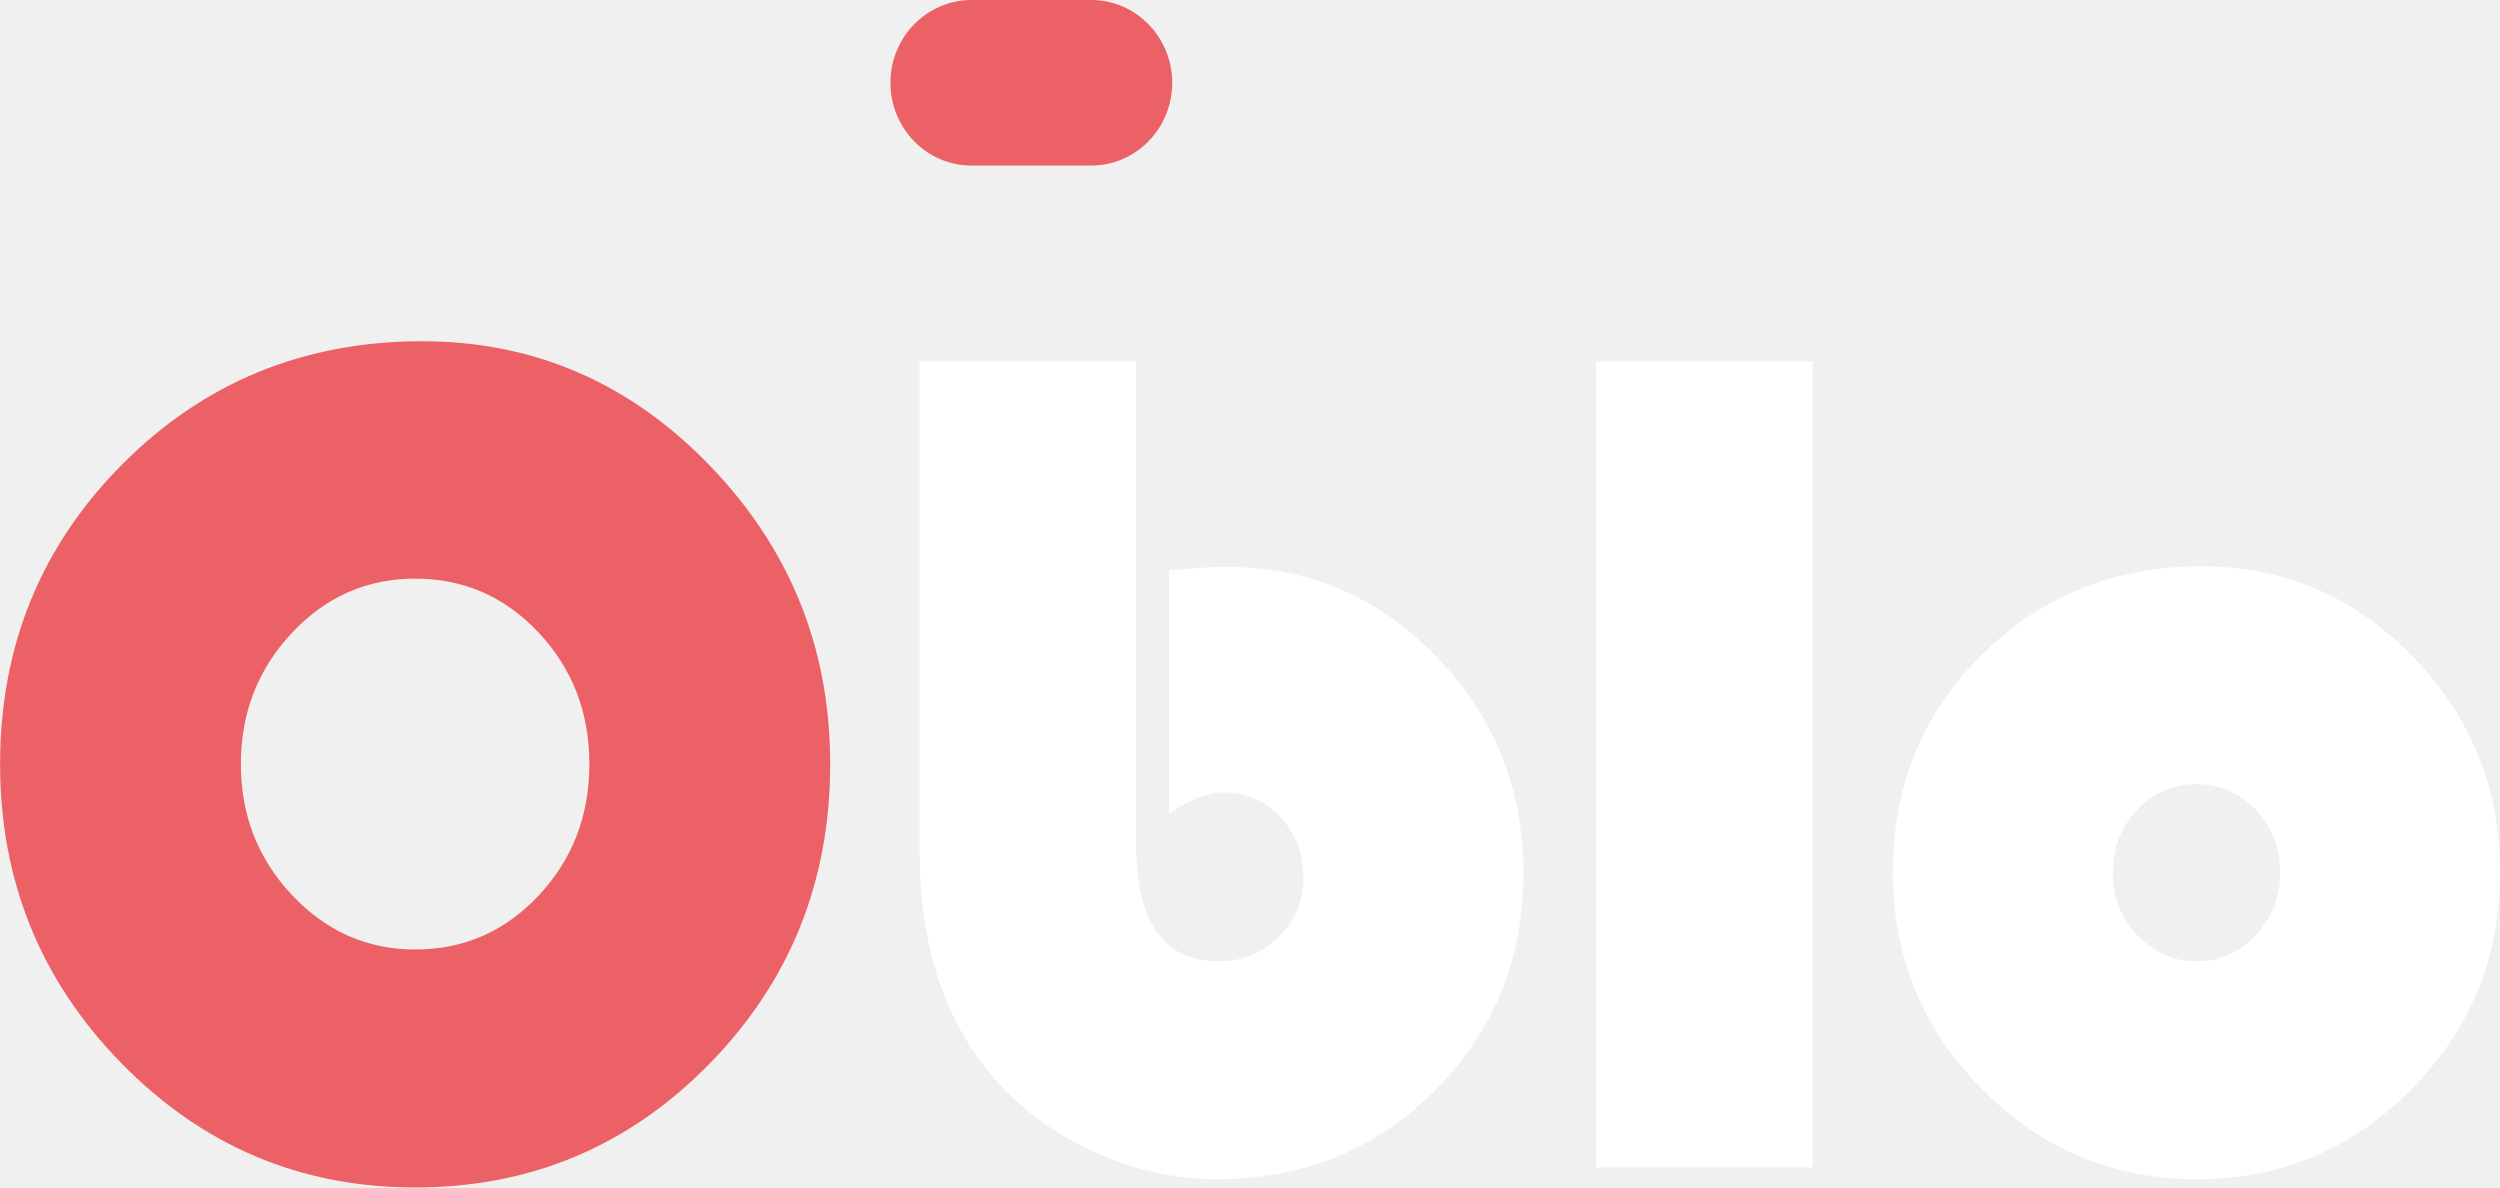
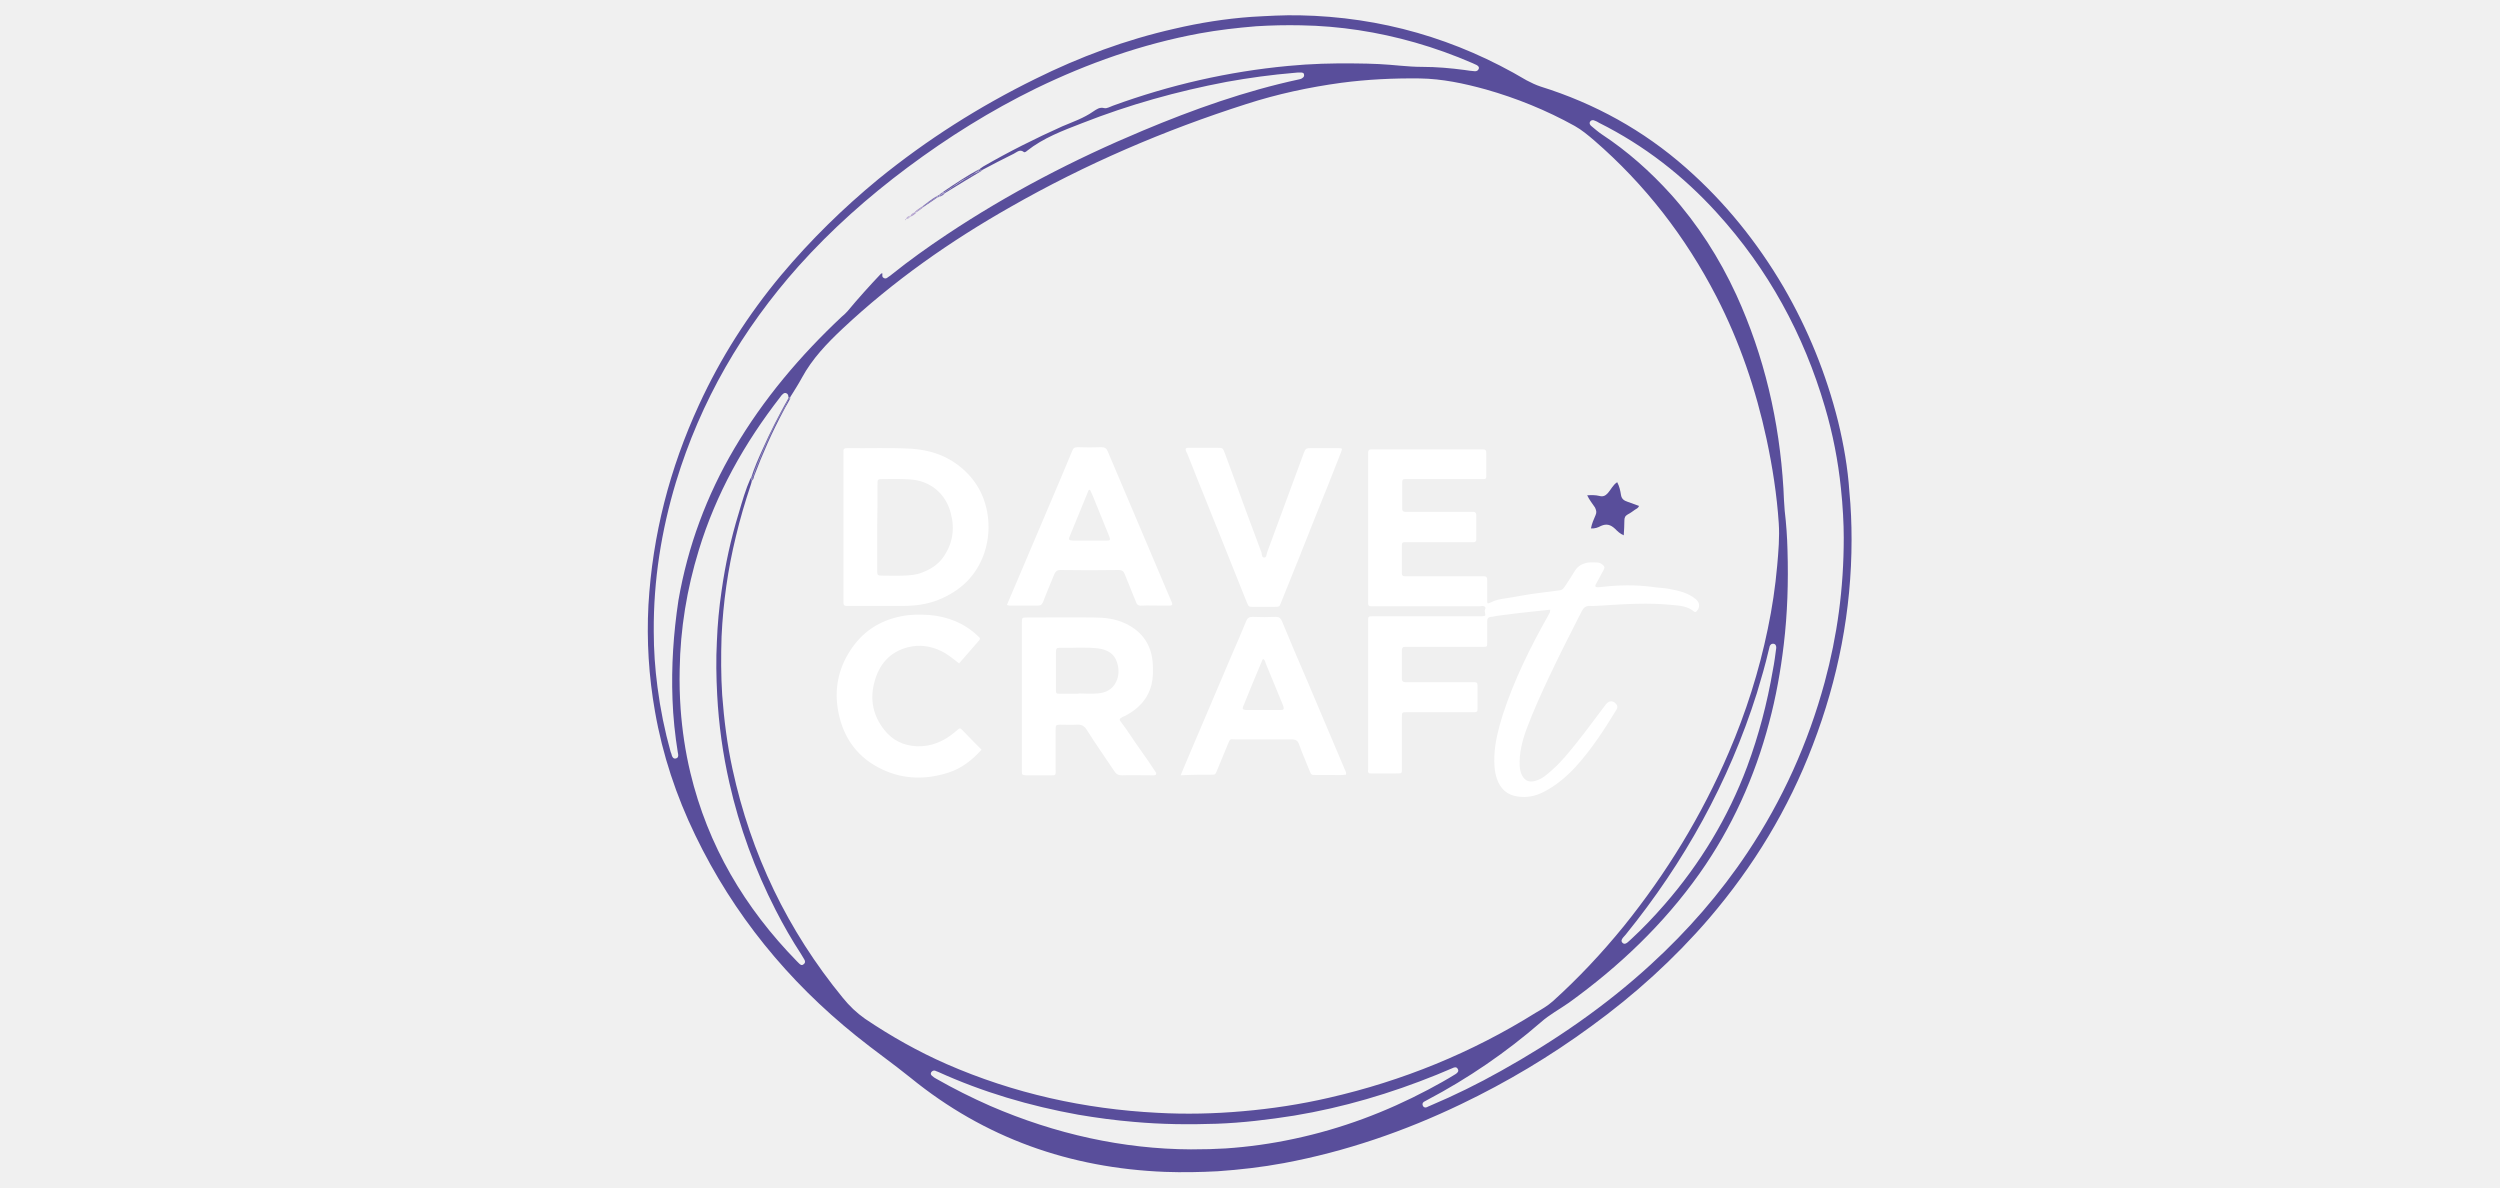
- <svg xmlns="http://www.w3.org/2000/svg" width="80px" height="38px">
-   <path fill-rule="evenodd" fill="rgb(255, 255, 255)" d="M77.160,34.862 C75.264,36.777 72.976,37.735 70.297,37.735 C67.617,37.735 65.326,36.774 63.424,34.853 C61.522,32.932 60.572,30.617 60.572,27.908 C60.572,25.149 61.522,22.828 63.424,20.945 C65.326,19.062 67.672,18.120 70.463,18.120 C73.081,18.120 75.326,19.080 77.197,21.001 C79.068,22.923 80.003,25.225 80.003,27.908 C80.003,30.629 79.055,32.947 77.160,34.862 ZM72.186,25.915 C71.667,25.367 71.031,25.093 70.278,25.093 C69.537,25.093 68.907,25.367 68.389,25.915 C67.870,26.463 67.611,27.133 67.611,27.927 C67.611,28.708 67.873,29.376 68.398,29.930 C68.923,30.485 69.549,30.762 70.278,30.762 C71.019,30.762 71.652,30.485 72.177,29.930 C72.702,29.376 72.964,28.708 72.964,27.927 C72.964,27.133 72.705,26.463 72.186,25.915 ZM51.079,11.562 L58.007,11.562 L58.007,37.357 L51.079,37.357 L51.079,11.562 ZM38.948,37.735 C37.565,37.735 36.216,37.426 34.901,36.809 C33.586,36.191 32.502,35.360 31.650,34.314 C30.168,32.500 29.427,30.151 29.427,27.266 L29.427,11.562 L36.355,11.562 L36.355,27.001 C36.355,29.508 37.238,30.762 39.004,30.762 C39.757,30.762 40.396,30.500 40.921,29.977 C41.446,29.455 41.709,28.822 41.709,28.078 C41.709,27.310 41.461,26.664 40.968,26.141 C40.474,25.619 39.868,25.357 39.152,25.357 C38.646,25.357 38.065,25.584 37.411,26.037 L37.411,18.252 C38.226,18.176 38.843,18.139 39.263,18.139 C41.869,18.139 44.101,19.096 45.960,21.011 C47.818,22.926 48.748,25.231 48.748,27.927 C48.748,30.686 47.803,33.010 45.913,34.900 C44.024,36.790 41.702,37.735 38.948,37.735 Z" />
-   <path fill-rule="evenodd" fill="rgb(235, 97, 101)" d="M3.920,14.850 C1.309,17.471 0.003,20.671 0.003,24.450 C0.003,28.192 1.299,31.385 3.893,34.031 C6.486,36.676 9.616,37.999 13.284,37.999 C16.976,37.999 20.113,36.683 22.694,34.050 C25.275,31.417 26.566,28.217 26.566,24.450 C26.566,20.746 25.284,17.565 22.722,14.907 C20.159,12.249 17.088,10.920 13.506,10.920 C9.728,10.920 6.532,12.230 3.920,14.850 ZM17.239,20.246 C18.319,21.398 18.860,22.800 18.860,24.450 C18.860,26.101 18.319,27.502 17.239,28.655 C16.158,29.807 14.840,30.384 13.284,30.384 C11.753,30.384 10.441,29.804 9.348,28.645 C8.255,27.486 7.708,26.088 7.708,24.450 C7.708,22.813 8.252,21.414 9.339,20.255 C10.425,19.096 11.740,18.516 13.284,18.516 C14.840,18.516 16.158,19.093 17.239,20.246 Z" />
-   <path fill-rule="evenodd" fill="rgb(235, 97, 101)" d="M31.090,-0.000 L34.915,-0.000 C36.349,-0.000 37.511,1.186 37.511,2.649 C37.511,4.112 36.349,5.298 34.915,5.298 L31.090,5.298 C29.656,5.298 28.494,4.112 28.494,2.649 C28.494,1.186 29.656,-0.000 31.090,-0.000 Z" />
+ <svg xmlns="http://www.w3.org/2000/svg" version="1.1" id="Camada_1" x="0px" y="0px" viewBox="0 0 80 38" style="enable-background:new 0 0 80 38;" xml:space="preserve">
+   <style type="text/css">
+ 	.st0{fill:#594E9B;}
+ 	.st1{fill:#6358A2;}
+ 	.st2{fill:#6357A1;}
+ 	.st3{fill:#FFFFFF;}
+ 	.st4{fill:#8477B6;}
+ 	.st5{fill:#9F8DC3;}
+ 	.st6{fill:#8376B5;}
+ 	.st7{fill:#AF9DCC;}
+ 	.st8{fill:#B5A5D0;}
+ 	.st9{fill:#695DA6;}
+ 	.st10{fill:#A593C6;}
+ </style>
+   <g>
+     <polygon class="st0" points="28.99,7.02 28.99,7.02 28.99,7.02 28.99,7.02  " />
+     <path class="st0" d="M58.82,13.49c-0.38-1.52-0.96-2.95-1.75-4.31c-0.84-1.43-1.87-2.71-3.12-3.81c-1.36-1.2-2.92-2.06-4.65-2.6   C49.15,2.72,49,2.65,48.85,2.57c-2.24-1.33-4.66-2.03-7.27-2.08c-0.51-0.01-1.02,0.02-1.54,0.05c-0.83,0.06-1.65,0.19-2.46,0.38   c-1.55,0.35-3.03,0.9-4.46,1.61c-1.79,0.88-3.46,1.94-5.01,3.2C26.98,6.66,25.94,7.68,25,8.8c-1.06,1.27-1.94,2.65-2.63,4.15   c-0.94,2.04-1.49,4.17-1.62,6.41c-0.06,1.14,0.01,2.28,0.21,3.41c0.24,1.38,0.68,2.7,1.29,3.96c1.22,2.53,2.96,4.66,5.15,6.42   c0.57,0.46,1.17,0.88,1.74,1.34c2.37,1.93,5.1,2.89,8.14,3.01c0.56,0.02,1.13,0.01,1.69-0.02c0.71-0.05,1.41-0.13,2.11-0.26   c1.98-0.37,3.87-1.02,5.68-1.89c1.46-0.7,2.85-1.53,4.16-2.49c1.39-1.01,2.65-2.15,3.77-3.45c1.42-1.66,2.54-3.5,3.32-5.55   c0.81-2.11,1.24-4.3,1.24-6.57c0-0.51-0.02-1.02-0.07-1.54C59.13,14.98,59,14.23,58.82,13.49z M21.52,22.38   c0.02,0.57,0.08,1.14,0.17,1.7c0,0.02,0.01,0.03,0.01,0.05c0.01,0.07,0,0.12-0.07,0.14c-0.07,0.02-0.11-0.03-0.13-0.09   c-0.01-0.04-0.02-0.08-0.04-0.12c-0.19-0.68-0.33-1.37-0.42-2.07c-0.08-0.6-0.12-1.19-0.12-1.79c-0.01-1.62,0.24-3.21,0.71-4.77   c0.79-2.6,2.12-4.89,3.93-6.92c1.05-1.17,2.22-2.21,3.48-3.15c1.3-0.97,2.66-1.82,4.11-2.53c1.67-0.81,3.4-1.42,5.23-1.76   c0.6-0.11,1.21-0.18,1.82-0.23c0.48-0.03,0.95-0.04,1.43-0.03c1.24,0.02,2.46,0.21,3.65,0.55c0.63,0.18,1.24,0.4,1.84,0.66   c0.04,0.02,0.09,0.04,0.13,0.06c0.05,0.03,0.09,0.06,0.07,0.12c-0.02,0.06-0.07,0.08-0.12,0.08c-0.11-0.01-0.22-0.02-0.33-0.04   c-0.45-0.06-0.9-0.1-1.36-0.1c-0.47,0-0.93-0.07-1.39-0.09c-0.25-0.01-0.5-0.02-0.75-0.02c-0.72-0.01-1.43,0.01-2.15,0.08   c-1.92,0.18-3.79,0.61-5.6,1.27c-0.09,0.03-0.2,0.1-0.28,0.08c-0.16-0.04-0.25,0.04-0.36,0.11C34.68,3.78,34.33,3.9,34,4.04   c-0.87,0.39-1.71,0.81-2.54,1.29c-0.03,0.02-0.07,0.05-0.1,0.07c0.01,0.03,0.04,0.04,0.07,0.04c0.33-0.18,0.67-0.35,1.01-0.52   c0.1-0.05,0.2-0.16,0.33-0.05c0.01,0.01,0.03-0.01,0.05-0.01c0.02-0.01,0.03-0.02,0.04-0.03c0.53-0.42,1.15-0.65,1.77-0.89   c1.5-0.59,3.04-1.02,4.62-1.32c0.72-0.13,1.45-0.23,2.18-0.29c0.06-0.01,0.13-0.01,0.19-0.01c0.06,0,0.11,0.01,0.11,0.08   c0.01,0.06-0.04,0.09-0.09,0.12c-0.02,0.01-0.04,0.01-0.07,0.02c-1.72,0.37-3.38,0.96-5,1.64c-2.2,0.92-4.3,2.01-6.28,3.33   c-0.6,0.4-1.19,0.82-1.75,1.27c-0.04,0.03-0.07,0.06-0.11,0.08c-0.04,0.03-0.08,0.07-0.14,0.04c-0.07-0.03-0.06-0.09-0.05-0.15   c0,0-0.02,0-0.02,0s-0.02,0-0.02,0l0,0c-0.37,0.39-0.74,0.8-1.08,1.21c-0.06,0.07-0.12,0.12-0.19,0.18   c-1.33,1.25-2.5,2.63-3.43,4.21c-0.89,1.51-1.49,3.13-1.79,4.86C21.55,20.27,21.48,21.32,21.52,22.38z M27.68,32.6   c-0.27-0.19-0.5-0.41-0.71-0.67c-1.77-2.16-2.94-4.6-3.53-7.32c-0.17-0.78-0.27-1.57-0.33-2.37c-0.04-0.62-0.04-1.25-0.02-1.87   c0.05-1.08,0.2-2.15,0.46-3.21c0.13-0.55,0.29-1.09,0.47-1.63c0.02-0.05,0.03-0.1,0.04-0.15c0,0,0,0,0,0c0,0,0,0,0,0   c-0.01-0.03-0.01-0.06-0.04-0.08c-0.16,0.36-0.27,0.74-0.38,1.12c-0.25,0.81-0.43,1.64-0.55,2.49c-0.08,0.54-0.13,1.08-0.15,1.62   c-0.03,0.57-0.02,1.14,0.01,1.71c0.05,0.95,0.18,1.89,0.39,2.81c0.32,1.42,0.82,2.78,1.48,4.07c0.25,0.49,0.52,0.96,0.82,1.42   c0.03,0.05,0.06,0.1,0.09,0.15c0.04,0.06,0.05,0.12-0.02,0.17c-0.06,0.05-0.11,0-0.15-0.04c-0.02-0.02-0.04-0.04-0.06-0.06   c-1.67-1.71-2.85-3.7-3.41-6.04c-0.16-0.67-0.26-1.35-0.31-2.03c-0.03-0.43-0.04-0.85-0.03-1.27c0.02-1.3,0.23-2.57,0.61-3.81   c0.55-1.81,1.46-3.43,2.62-4.92c0.01-0.02,0.03-0.04,0.04-0.05c0.04-0.04,0.08-0.08,0.13-0.06c0.07,0.02,0.08,0.08,0.08,0.14   c0,0,0,0,0,0c0,0,0,0,0,0c0.02,0,0.03,0,0.05,0c0,0,0,0,0,0l0,0c0.13-0.21,0.26-0.41,0.38-0.63c0.33-0.61,0.8-1.1,1.3-1.57   c1.63-1.53,3.44-2.8,5.38-3.9c2.4-1.37,4.91-2.45,7.54-3.29c0.99-0.32,2.01-0.54,3.04-0.68c0.83-0.11,1.67-0.15,2.51-0.14   c0.72,0.01,1.42,0.16,2.11,0.35c0.99,0.28,1.95,0.67,2.85,1.17c0.23,0.13,0.42,0.29,0.62,0.46c1.63,1.41,2.93,3.09,3.92,5.01   c0.74,1.44,1.26,2.97,1.6,4.55c0.19,0.89,0.33,1.79,0.39,2.69c0.03,0.45-0.01,0.91-0.05,1.36c-0.06,0.68-0.16,1.35-0.3,2.02   c-0.28,1.36-0.7,2.68-1.25,3.96c-0.86,2.01-1.99,3.86-3.36,5.56c-0.7,0.86-1.45,1.66-2.27,2.4c-0.17,0.15-0.36,0.26-0.55,0.37   c-2.05,1.28-4.26,2.18-6.62,2.72c-0.91,0.21-1.83,0.35-2.76,0.43c-0.91,0.08-1.82,0.1-2.72,0.05c-2.34-0.12-4.6-0.62-6.75-1.56   C29.38,33.65,28.51,33.16,27.68,32.6z M56.84,20.73c-0.03,0.23-0.06,0.47-0.11,0.72c-0.18,1.05-0.45,2.08-0.82,3.08   c-0.61,1.63-1.5,3.1-2.64,4.41c-0.34,0.39-0.7,0.77-1.08,1.12c-0.03,0.03-0.07,0.06-0.1,0.09c-0.05,0.04-0.11,0.08-0.17,0.02   c-0.06-0.06-0.02-0.12,0.02-0.17c0.03-0.03,0.05-0.06,0.08-0.09c1.88-2.32,3.3-4.88,4.2-7.73c0.14-0.46,0.27-0.91,0.38-1.38   c0.01-0.04,0.02-0.08,0.03-0.12c0.02-0.05,0.06-0.09,0.12-0.08C56.82,20.61,56.84,20.66,56.84,20.73z M39.22,36.75   c-0.34,0.02-0.67,0.03-1.11,0.03c-2.17-0.01-4.34-0.49-6.42-1.39c-0.59-0.26-1.17-0.55-1.73-0.87c-0.05-0.03-0.09-0.05-0.13-0.09   c-0.04-0.03-0.06-0.07-0.03-0.12c0.03-0.04,0.07-0.06,0.12-0.05c0.03,0.01,0.06,0.03,0.1,0.04c1.43,0.65,2.93,1.09,4.48,1.37   c0.59,0.1,1.18,0.18,1.78,0.23c0.88,0.08,1.77,0.09,2.65,0.06c0.83-0.03,1.66-0.13,2.48-0.26c1.57-0.26,3.09-0.71,4.57-1.31   c0.17-0.07,0.33-0.14,0.5-0.21c0.06-0.03,0.13-0.05,0.17,0.03c0.04,0.07-0.01,0.12-0.07,0.16c-0.29,0.18-0.58,0.34-0.88,0.5   c-1.36,0.72-2.78,1.25-4.28,1.57C40.68,36.6,39.95,36.7,39.22,36.75z M58.39,21.83c-0.53,1.95-1.35,3.77-2.47,5.45   c-0.88,1.32-1.92,2.51-3.09,3.58c-1.46,1.34-3.08,2.45-4.8,3.41c-0.73,0.41-1.48,0.78-2.26,1.11c-0.04,0.02-0.08,0.03-0.11,0.05   c-0.05,0.02-0.09,0.01-0.12-0.03c-0.03-0.05-0.03-0.1,0.02-0.14c0.03-0.02,0.07-0.04,0.11-0.06c1.31-0.69,2.52-1.52,3.64-2.49   c0.27-0.24,0.59-0.41,0.89-0.62c1.61-1.16,3.03-2.51,4.18-4.13c1.04-1.47,1.77-3.09,2.23-4.83c0.22-0.82,0.37-1.66,0.47-2.5   c0.12-1,0.15-2.01,0.12-3.02c-0.01-0.42-0.04-0.85-0.09-1.27c-0.02-0.23-0.03-0.47-0.04-0.7c-0.13-2.16-0.61-4.24-1.51-6.21   c-0.54-1.17-1.23-2.25-2.09-3.21c-0.66-0.73-1.39-1.38-2.21-1.92c-0.12-0.08-0.22-0.17-0.33-0.26C50.88,4,50.85,3.95,50.88,3.9   c0.03-0.06,0.09-0.07,0.15-0.04c0.05,0.02,0.1,0.04,0.14,0.07c1.44,0.72,2.69,1.69,3.77,2.88c1.64,1.8,2.78,3.89,3.46,6.22   c0.25,0.85,0.42,1.72,0.51,2.6c0.06,0.56,0.09,1.13,0.09,1.58C59,18.84,58.79,20.35,58.39,21.83z" />
+     <path class="st1" d="M24.03,15.3c0.03,0.02,0.03,0.05,0.04,0.08c0,0,0,0,0,0c0.01-0.06,0.02-0.12,0.04-0.18   C24.09,15.24,24.06,15.27,24.03,15.3z" />
+     <path class="st1" d="M25.29,12.72C25.29,12.72,25.29,12.72,25.29,12.72c-0.02,0-0.03,0-0.05,0c0,0,0,0,0,0   c-0.01,0.03-0.02,0.05-0.03,0.08C25.24,12.77,25.26,12.74,25.29,12.72z" />
+     <path class="st1" d="M25.08,13.13c0.07-0.14,0.16-0.27,0.22-0.41c-0.03,0.02-0.05,0.05-0.08,0.07c-0.06,0.16-0.15,0.3-0.23,0.45   c-0.32,0.58-0.58,1.19-0.82,1.8c-0.02,0.05-0.03,0.11-0.06,0.16c-0.02,0.06-0.03,0.12-0.04,0.18c0.04-0.04,0.05-0.09,0.06-0.14   C24.4,14.52,24.71,13.82,25.08,13.13z" />
+     <path class="st1" d="M24.11,15.2c0.05-0.2,0.15-0.39,0.22-0.58c0.23-0.57,0.5-1.12,0.79-1.66c0.03-0.06,0.06-0.11,0.1-0.16   c0.01-0.03,0.02-0.05,0.03-0.08c-0.01,0.02-0.03,0.04-0.04,0.06c-0.29,0.51-0.56,1.04-0.8,1.58c-0.14,0.31-0.28,0.62-0.38,0.95   C24.06,15.27,24.09,15.24,24.11,15.2z" />
+     <path class="st1" d="M24.33,14.62c-0.08,0.19-0.17,0.38-0.22,0.58c0.02-0.05,0.04-0.11,0.06-0.16c0.24-0.61,0.51-1.22,0.82-1.8   c0.08-0.15,0.17-0.29,0.23-0.45c-0.04,0.05-0.07,0.11-0.1,0.16C24.83,13.5,24.56,14.05,24.33,14.62z" />
+     <path class="st2" d="M30.22,6.15c0.07-0.04,0.13-0.08,0.2-0.13c-0.07,0.04-0.14,0.09-0.21,0.13c0,0-0.01,0-0.01,0.01c0,0,0,0,0,0   C30.21,6.16,30.22,6.16,30.22,6.15z" />
+     <path class="st2" d="M31.22,5.53c0.07-0.04,0.14-0.07,0.22-0.09c-0.03,0-0.06-0.01-0.07-0.04c-0.06,0.06-0.12,0.11-0.19,0.16   C31.19,5.55,31.21,5.54,31.22,5.53z" />
+     <path class="st2" d="M30.79,5.79c-0.07,0.05-0.15,0.1-0.22,0.15c0.14-0.09,0.29-0.18,0.43-0.27C30.93,5.7,30.86,5.74,30.79,5.79z" />
+     <path class="st2" d="M30.2,6.16C30.2,6.16,30.21,6.16,30.2,6.16c0.08-0.05,0.15-0.09,0.22-0.14c0.05-0.03,0.1-0.06,0.15-0.1   c0.07-0.05,0.15-0.1,0.22-0.15C30.86,5.74,30.93,5.7,31,5.66c0.06-0.03,0.11-0.07,0.17-0.1c0.07-0.05,0.13-0.1,0.19-0.16   c-0.41,0.22-0.8,0.48-1.18,0.74C30.19,6.15,30.2,6.16,30.2,6.16z" />
+     <path class="st2" d="M31.17,5.56C31.12,5.6,31.06,5.63,31,5.66c-0.15,0.09-0.29,0.18-0.43,0.27c-0.05,0.03-0.1,0.06-0.15,0.1   c-0.07,0.04-0.13,0.08-0.2,0.13c-0.01,0-0.01,0.01-0.02,0.01c0.01,0.01,0.01,0.01,0.02,0.02c0,0,0,0,0,0c0,0,0,0,0,0   c0.22-0.14,0.45-0.27,0.67-0.41c0.18-0.11,0.37-0.22,0.55-0.33c-0.08,0.02-0.15,0.05-0.22,0.09C31.21,5.54,31.19,5.55,31.17,5.56z" />
+     <path class="st2" d="M31,5.66c0.06-0.03,0.12-0.07,0.17-0.1C31.12,5.6,31.06,5.63,31,5.66z" />
+     <path class="st2" d="M30.42,6.03c0.05-0.03,0.1-0.06,0.15-0.1C30.52,5.96,30.47,5.99,30.42,6.03z" />
+     <path class="st3" d="M43.89,24.75c0.26,0,0.52,0,0.79,0c0.2,0,0.18,0,0.18-0.18c0-0.54,0-1.07,0-1.61c0-0.17,0-0.17,0.18-0.17   c0.68,0,1.35,0,2.03,0c0.04,0,0.08,0,0.12,0c0.06,0,0.09-0.02,0.09-0.08c0-0.26,0-0.52,0-0.79c0-0.07-0.03-0.09-0.1-0.09   c-0.04,0-0.08,0-0.12,0c-0.65,0-1.29,0-1.94,0c-0.05,0-0.1,0-0.16,0c-0.06,0-0.1-0.04-0.1-0.1c0-0.31,0-0.62,0-0.93   c0-0.07,0.04-0.11,0.11-0.1c0.04,0,0.08,0,0.12,0c0.75,0,1.5,0,2.25,0c0.03,0,0.07,0,0.1,0c0.15,0,0.15,0,0.15-0.14   c0-0.04,0-0.08,0-0.12c0-0.19,0-0.37,0-0.56c0-0.08,0.03-0.13,0.12-0.14c0.06,0,0.11-0.02,0.17-0.03c0.24-0.03,0.47-0.06,0.71-0.09   c0.33-0.04,0.67-0.07,1.02-0.11c-0.01,0.04-0.01,0.06-0.01,0.08c-0.02,0.04-0.04,0.07-0.06,0.11c-0.58,1.03-1.1,2.08-1.46,3.2   c-0.13,0.42-0.24,0.84-0.26,1.28c-0.01,0.25,0,0.5,0.08,0.74c0.11,0.32,0.33,0.53,0.68,0.57c0.28,0.04,0.54-0.01,0.8-0.14   c0.4-0.2,0.73-0.48,1.03-0.8c0.51-0.56,0.92-1.19,1.31-1.83c0.06-0.09,0.04-0.16-0.04-0.23c-0.1-0.08-0.21-0.06-0.3,0.06   c-0.32,0.42-0.63,0.85-0.96,1.26c-0.23,0.28-0.45,0.56-0.72,0.8c-0.17,0.15-0.34,0.32-0.58,0.38c-0.18,0.05-0.32,0-0.41-0.17   c-0.05-0.09-0.07-0.19-0.08-0.3c-0.02-0.42,0.08-0.81,0.22-1.19c0.22-0.59,0.48-1.16,0.75-1.73c0.32-0.68,0.67-1.36,1.01-2.03   c0.06-0.12,0.13-0.19,0.28-0.18c0.11,0.01,0.22-0.01,0.33-0.01c0.77-0.05,1.54-0.1,2.3-0.02c0.24,0.02,0.49,0.04,0.69,0.21   c0.04,0.03,0.06,0.01,0.09-0.02c0.11-0.12,0.09-0.28-0.04-0.38c-0.25-0.21-0.56-0.27-0.87-0.33c-0.17-0.03-0.35-0.03-0.52-0.06   c-0.54-0.07-1.07-0.06-1.6,0c-0.05,0.01-0.1,0.01-0.16,0.01c-0.06,0-0.07-0.03-0.05-0.08c0.02-0.04,0.04-0.07,0.06-0.11   c0.07-0.12,0.13-0.25,0.2-0.37c0.04-0.07,0.02-0.12-0.04-0.16C51.23,18.03,51.18,18,51.11,18c-0.09,0-0.19-0.01-0.28,0   c-0.18,0.03-0.33,0.1-0.43,0.26c-0.1,0.17-0.21,0.33-0.32,0.5c-0.04,0.06-0.08,0.12-0.17,0.13c-0.23,0.03-0.46,0.06-0.69,0.09   c-0.36,0.04-0.71,0.12-1.06,0.17c-0.15,0.02-0.3,0.05-0.44,0.12c-0.13,0.06-0.13,0.06-0.13-0.08c0-0.21,0-0.42,0-0.63   c0-0.08-0.02-0.12-0.11-0.12c-0.04,0-0.08,0-0.12,0c-0.76,0-1.51,0-2.27,0c-0.05,0-0.09,0-0.14,0c-0.06,0-0.09-0.03-0.09-0.08   c0-0.31,0-0.62,0-0.93c0-0.06,0.03-0.08,0.09-0.08c0.04,0,0.08,0,0.12,0c0.65,0,1.29,0,1.94,0c0.05,0,0.09,0,0.14,0   c0.06,0,0.09-0.03,0.09-0.08c0-0.26,0-0.52,0-0.79c0-0.06-0.03-0.1-0.09-0.1c-0.03,0-0.07,0-0.1,0c-0.65,0-1.3,0-1.96,0   c-0.04,0-0.08,0-0.12,0c-0.06,0-0.1-0.03-0.1-0.09c0-0.29,0-0.58,0-0.87c0-0.06,0.03-0.09,0.08-0.09c0.05,0,0.09,0,0.14,0   c0.75,0,1.5,0,2.25,0c0.05,0,0.09,0,0.14,0c0.06,0,0.08-0.02,0.08-0.08c0-0.26,0-0.51,0-0.77c0-0.08-0.04-0.1-0.11-0.1   c-0.03,0-0.07,0-0.1,0c-1.12,0-2.25,0-3.37,0c-0.03,0-0.07,0-0.1,0c-0.08,0-0.1,0.04-0.1,0.11c0,0.03,0,0.06,0,0.09   c0,1.54,0,3.09,0,4.63c0,0.03,0,0.07,0,0.1c0,0.07,0.03,0.09,0.1,0.09c0.03,0,0.07,0,0.1,0c1.12,0,2.25,0,3.37,0   c0.06,0,0.12-0.03,0.17,0.02c0.04,0.04-0.01,0.09-0.01,0.13c0,0.02,0.01,0.03,0.01,0.05c0.02,0.11,0.02,0.11-0.1,0.12   c-0.03,0-0.07,0-0.1,0c-1.11,0-2.21,0-3.32,0c-0.25,0-0.22-0.01-0.22,0.23c0,1.49,0,2.97,0,4.46c0,0.07,0,0.14,0,0.21   C43.76,24.73,43.8,24.76,43.89,24.75z" />
+     <path class="st3" d="M36.49,23.99c-0.21-0.29-0.4-0.6-0.62-0.89c-0.06-0.07-0.05-0.1,0.04-0.15c0.03-0.02,0.06-0.03,0.09-0.04   c0.42-0.22,0.73-0.53,0.85-1.01c0.05-0.21,0.05-0.43,0.04-0.64c-0.03-0.61-0.33-1.05-0.88-1.31c-0.32-0.15-0.66-0.19-1-0.19   c-0.72-0.01-1.43,0-2.15,0c-0.15,0-0.16,0-0.16,0.16c0,0.03,0,0.06,0,0.09c0,1,0,1.99,0,2.99c0,0.55,0,1.11,0,1.66   c0,0.14,0,0.14,0.14,0.15c0.24,0,0.49,0,0.73,0c0.24,0,0.21,0.02,0.21-0.22c0-0.41,0-0.83,0-1.24c0-0.15,0.01-0.16,0.16-0.16   c0.17,0,0.35,0.01,0.52,0c0.15-0.01,0.24,0.04,0.32,0.17c0.28,0.45,0.59,0.88,0.88,1.32c0.06,0.09,0.12,0.13,0.24,0.13   c0.31-0.01,0.63,0,0.94,0c0.05,0,0.1,0.01,0.15-0.02C37,24.75,37,24.73,36.99,24.72C36.83,24.47,36.66,24.23,36.49,23.99z    M35.72,21.81c-0.12,0.26-0.34,0.36-0.6,0.38c-0.2,0.02-0.41,0-0.61,0c0,0,0,0,0,0.01c-0.19,0-0.38,0-0.58,0   c-0.14,0-0.14-0.01-0.14-0.13c0-0.4,0-0.79,0-1.19c0-0.13,0.02-0.15,0.12-0.15c0.41,0.01,0.83-0.03,1.24,0.02   c0.28,0.04,0.51,0.16,0.6,0.46C35.81,21.42,35.81,21.62,35.72,21.81z" />
+     <path class="st3" d="M26.99,14.57c0,0.76,0,1.53,0,2.29c0,0.77,0,1.54,0,2.31c0,0.04,0,0.08,0,0.12c0,0.07,0.03,0.1,0.09,0.1   c0.03,0,0.06,0,0.09,0c0.57,0,1.14,0,1.71,0c0.4,0,0.79-0.05,1.16-0.2c0.71-0.29,1.21-0.77,1.46-1.5c0.14-0.43,0.17-0.86,0.09-1.31   c-0.12-0.63-0.44-1.13-0.95-1.51c-0.43-0.32-0.92-0.47-1.46-0.51c-0.69-0.04-1.38-0.01-2.08-0.02c-0.08,0-0.12,0.03-0.11,0.11   C26.99,14.49,26.99,14.53,26.99,14.57z M28.08,15.51c0-0.18,0-0.18,0.19-0.18c0.27,0,0.55-0.01,0.82,0.01   c0.67,0.03,1.18,0.45,1.34,1.1c0.13,0.51,0.05,0.98-0.26,1.41c-0.17,0.23-0.4,0.37-0.66,0.47c-0.19,0.08-0.4,0.09-0.6,0.1   c-0.23,0.01-0.45,0-0.68,0c-0.15,0-0.16-0.02-0.16-0.16c0-0.46,0-0.92,0-1.38C28.08,16.42,28.08,15.96,28.08,15.51z" />
+     <path class="st3" d="M33.2,19.38c0.1,0,0.14-0.03,0.18-0.12c0.11-0.3,0.24-0.59,0.36-0.89c0.04-0.09,0.09-0.13,0.19-0.13   c0.62,0.01,1.25,0.01,1.87,0c0.11,0,0.15,0.04,0.19,0.13c0.12,0.3,0.24,0.59,0.36,0.89c0.03,0.09,0.08,0.13,0.18,0.12   c0.22-0.01,0.44,0,0.66,0c0.08,0,0.16,0,0.24,0c0.07,0,0.1-0.03,0.07-0.1c-0.03-0.07-0.06-0.14-0.09-0.21   c-0.42-0.99-0.84-1.98-1.26-2.97c-0.23-0.55-0.47-1.1-0.7-1.65c-0.04-0.1-0.09-0.14-0.21-0.14c-0.25,0.01-0.5,0.01-0.75,0   c-0.1,0-0.15,0.03-0.18,0.12c-0.11,0.26-0.22,0.52-0.33,0.79c-0.44,1.04-0.89,2.09-1.33,3.13c-0.14,0.33-0.28,0.66-0.43,1.01   c0.05,0.01,0.07,0.02,0.09,0.02C32.61,19.38,32.9,19.38,33.2,19.38z M34.24,17.14c0.19-0.46,0.38-0.93,0.57-1.39   c0.01-0.03,0.01-0.07,0.07-0.08c0.03,0.06,0.06,0.13,0.09,0.2c0.17,0.43,0.35,0.85,0.52,1.28c0.05,0.13,0.05,0.15-0.1,0.15   c-0.35,0-0.7,0-1.05,0C34.2,17.29,34.18,17.27,34.24,17.14z" />
+     <path class="st3" d="M38.82,24.79c0.07,0,0.08-0.04,0.11-0.1c0.12-0.29,0.24-0.58,0.36-0.87c0.08-0.2,0.07-0.16,0.24-0.16   c0.6,0,1.2,0,1.8,0c0.13,0,0.2,0.04,0.24,0.16c0.1,0.28,0.22,0.55,0.33,0.83c0.06,0.15,0.06,0.15,0.21,0.15c0.17,0,0.34,0,0.51,0   c0.15,0,0.3,0.01,0.45-0.01c0.02-0.06-0.01-0.11-0.03-0.15c-0.4-0.94-0.79-1.87-1.19-2.81c-0.28-0.65-0.56-1.3-0.83-1.96   c-0.04-0.09-0.09-0.13-0.19-0.13c-0.25,0.01-0.5,0.01-0.75,0c-0.1,0-0.16,0.03-0.2,0.13c-0.15,0.36-0.3,0.72-0.46,1.08   c-0.44,1.03-0.88,2.06-1.32,3.1c-0.1,0.24-0.21,0.49-0.32,0.76C38.14,24.79,38.48,24.79,38.82,24.79z M39.78,22.61   c0.2-0.5,0.41-1,0.62-1.5c0-0.01,0.02-0.01,0.03-0.02c0.04,0.03,0.06,0.08,0.07,0.13c0.18,0.44,0.36,0.87,0.54,1.31   c0.01,0.03,0.02,0.05,0.03,0.08c0.02,0.08,0.01,0.11-0.08,0.11c-0.38,0-0.76,0-1.13,0C39.77,22.71,39.75,22.68,39.78,22.61z" />
+     <path class="st3" d="M31.41,23.99c-0.18-0.18-0.36-0.36-0.53-0.54c-0.19-0.19-0.13-0.18-0.34-0.01c-0.35,0.29-0.75,0.46-1.21,0.44   c-0.42-0.02-0.77-0.19-1.03-0.52c-0.36-0.45-0.47-0.97-0.32-1.53c0.15-0.57,0.49-0.97,1.08-1.12c0.36-0.09,0.72-0.04,1.05,0.12   c0.21,0.1,0.39,0.25,0.58,0.4c0.21-0.24,0.41-0.47,0.61-0.7c0.08-0.09,0.08-0.1-0.01-0.18c-0.43-0.41-0.96-0.62-1.55-0.67   c-0.3-0.02-0.6-0.02-0.9,0.04c-0.71,0.14-1.26,0.51-1.64,1.11c-0.39,0.6-0.51,1.27-0.37,1.97c0.17,0.85,0.64,1.47,1.42,1.83   c0.69,0.32,1.4,0.32,2.11,0.09C30.77,24.59,31.11,24.32,31.41,23.99z" />
+     <path class="st3" d="M37.99,14.51c0.11,0.28,0.22,0.55,0.33,0.83c0.53,1.31,1.05,2.62,1.58,3.94c0.06,0.14,0.06,0.14,0.22,0.14   c0.2,0,0.41,0,0.61,0c0.25,0,0.2,0,0.28-0.18c0.37-0.92,0.74-1.83,1.1-2.75c0.27-0.67,0.54-1.34,0.8-2.01   c0.05-0.13,0.05-0.14-0.09-0.14c-0.29,0-0.57,0-0.86,0c-0.17,0-0.18,0.01-0.24,0.16c-0.39,1.06-0.78,2.11-1.17,3.17   c-0.02,0.06-0.02,0.17-0.09,0.17c-0.1,0.01-0.07-0.12-0.1-0.18c-0.33-0.87-0.65-1.75-0.97-2.63c-0.07-0.18-0.13-0.36-0.2-0.54   c-0.06-0.16-0.07-0.16-0.24-0.16c-0.14,0-0.28,0-0.42,0c-0.17,0-0.34,0-0.51,0c-0.08,0-0.09,0.03-0.07,0.1   C37.96,14.46,37.98,14.49,37.99,14.51z" />
+     <path class="st0" d="M51.06,16.48c-0.06,0.14-0.12,0.27-0.15,0.43c0.12,0.01,0.23-0.03,0.32-0.08c0.18-0.08,0.31-0.04,0.45,0.09   c0.08,0.08,0.16,0.16,0.28,0.21c0.01-0.16,0.02-0.32,0.02-0.47c0-0.09,0.02-0.15,0.11-0.2c0.08-0.04,0.16-0.1,0.23-0.15   c0.05-0.03,0.1-0.05,0.13-0.12c-0.13-0.05-0.24-0.09-0.36-0.13c-0.12-0.04-0.2-0.09-0.22-0.23c-0.02-0.13-0.05-0.27-0.12-0.4   c-0.14,0.09-0.2,0.24-0.3,0.35c-0.08,0.09-0.16,0.12-0.27,0.09c-0.12-0.03-0.25-0.03-0.39-0.02c0.07,0.15,0.17,0.27,0.25,0.39   C51.08,16.33,51.1,16.39,51.06,16.48z" />
+     <path class="st4" d="M29.98,6.31c-0.15,0.1-0.3,0.2-0.44,0.31c0,0,0,0,0,0c0,0,0,0,0.01,0c0.14-0.11,0.29-0.21,0.44-0.31   c0,0,0,0,0.01,0c0,0,0,0,0,0C29.99,6.31,29.98,6.31,29.98,6.31z" />
+     <path class="st4" d="M29.98,6.31c0,0,0.01-0.01,0.01-0.01c-0.01-0.01-0.01-0.01-0.02-0.02l0,0c-0.16,0.09-0.3,0.21-0.45,0.32   c0.01,0.01,0.01,0.01,0.02,0.02C29.68,6.51,29.83,6.41,29.98,6.31z" />
+     <path class="st4" d="M29.99,6.3C29.99,6.31,29.99,6.31,29.99,6.3c-0.16,0.1-0.31,0.2-0.45,0.31c0,0,0,0-0.01,0   c0.01,0,0.01,0.01,0.02,0.01h0c0,0,0,0,0,0c0.15-0.1,0.31-0.2,0.46-0.31v0l0,0C30,6.31,30,6.31,29.99,6.3z" />
+     <path class="st5" d="M29.29,6.8c0.01,0,0.01-0.01,0.02-0.01c0.07-0.06,0.14-0.11,0.21-0.16c0,0,0,0,0,0   C29.44,6.69,29.36,6.74,29.29,6.8z" />
+     <polygon class="st5" points="29.29,6.81 29.29,6.8 29.29,6.81  " />
+     <path class="st5" d="M29.52,6.63c-0.07,0.05-0.15,0.1-0.21,0.16c-0.01,0-0.01,0.01-0.02,0.01c0,0,0,0,0,0c0.01,0,0.01,0,0.02,0   c0,0,0,0,0,0c0,0,0,0,0,0c0.08-0.05,0.17-0.11,0.24-0.17C29.53,6.64,29.52,6.64,29.52,6.63z" />
+     <path class="st5" d="M29.29,6.8c0.07-0.07,0.15-0.12,0.23-0.17c0-0.01,0-0.02,0-0.03c-0.09,0.06-0.19,0.12-0.26,0.2   C29.27,6.8,29.28,6.8,29.29,6.8C29.29,6.81,29.29,6.8,29.29,6.8z" />
+     <path class="st5" d="M29.54,6.62c-0.01,0-0.01,0.01-0.02,0.01c0,0,0,0,0,0C29.53,6.63,29.53,6.62,29.54,6.62   C29.54,6.62,29.54,6.62,29.54,6.62C29.54,6.62,29.54,6.62,29.54,6.62z" />
+     <path class="st5" d="M29.54,6.62c-0.01,0-0.01,0.01-0.02,0.01c0,0.01,0.01,0.01,0.03,0h0C29.55,6.63,29.54,6.62,29.54,6.62z" />
+     <path class="st5" d="M29.52,6.63c0.01,0,0.01-0.01,0.02-0.01c0,0,0,0,0,0c-0.01-0.01-0.01-0.01-0.02-0.02   C29.52,6.61,29.52,6.62,29.52,6.63z" />
+     <path class="st6" d="M30.05,6.26C30.05,6.26,30.05,6.26,30.05,6.26C30.06,6.26,30.06,6.26,30.05,6.26c0.01,0,0.01,0,0.01,0   c0.04-0.02,0.08-0.05,0.12-0.08c0,0,0,0,0,0C30.14,6.21,30.1,6.24,30.05,6.26z" />
+     <path class="st6" d="M30.05,6.26c0.05-0.02,0.09-0.05,0.13-0.08c0-0.01-0.01-0.02,0-0.03c-0.06,0.02-0.1,0.06-0.14,0.1   C30.04,6.25,30.05,6.26,30.05,6.26C30.05,6.26,30.05,6.26,30.05,6.26z" />
+     <path class="st6" d="M30.19,6.18c-0.04,0.03-0.08,0.06-0.12,0.08c0,0-0.01,0-0.01,0.01c0.01,0.01,0.01,0.01,0.02,0.02l0,0   c0.06-0.02,0.11-0.05,0.15-0.1C30.2,6.19,30.19,6.19,30.19,6.18z" />
+     <path class="st6" d="M30.19,6.18c0.01,0,0.01-0.01,0.02-0.01c0,0,0,0,0,0C30.2,6.17,30.19,6.17,30.19,6.18   C30.19,6.18,30.19,6.18,30.19,6.18z" />
+     <path class="st6" d="M30.19,6.18c0.01,0,0.01-0.01,0.02-0.01c-0.01-0.01-0.01-0.01-0.02-0.02C30.18,6.16,30.18,6.17,30.19,6.18z" />
+     <path class="st6" d="M30.2,6.17c-0.01,0-0.01,0.01-0.02,0.01c0.01,0.01,0.02,0.01,0.04,0c0,0,0,0,0,0   C30.22,6.18,30.21,6.17,30.2,6.17z" />
+     <path class="st7" d="M29.13,6.91C29.13,6.91,29.13,6.91,29.13,6.91C29.13,6.91,29.14,6.91,29.13,6.91   c0.02-0.01,0.02-0.02,0.03-0.02C29.15,6.9,29.14,6.9,29.13,6.91C29.13,6.91,29.13,6.91,29.13,6.91z" />
+     <path class="st7" d="M29.17,6.88c0.03-0.02,0.07-0.04,0.1-0.07c0,0,0,0,0,0C29.24,6.83,29.2,6.86,29.17,6.88z" />
+     <path class="st7" d="M29.27,6.81c-0.03,0.02-0.07,0.04-0.1,0.07c0,0-0.01,0.01-0.01,0.01c-0.01,0.01-0.02,0.01-0.02,0.02   c0,0-0.01,0-0.01,0.01c0,0,0,0,0.01,0.01c0.07-0.02,0.12-0.07,0.17-0.11C29.3,6.82,29.28,6.82,29.27,6.81z" />
+     <path class="st7" d="M29.13,6.91C29.13,6.91,29.13,6.91,29.13,6.91c0.01-0.01,0.02-0.02,0.03-0.02c0,0,0.01-0.01,0.01-0.01   c0.03-0.03,0.06-0.05,0.1-0.07c0,0-0.01-0.01-0.01-0.01C29.2,6.82,29.16,6.86,29.13,6.91C29.12,6.9,29.12,6.9,29.13,6.91   L29.13,6.91C29.13,6.91,29.13,6.91,29.13,6.91z" />
+     <path class="st7" d="M29.17,6.88c0,0-0.01,0.01-0.01,0.01C29.17,6.89,29.17,6.89,29.17,6.88z" />
+     <polygon class="st7" points="29.27,6.81 29.27,6.81 29.27,6.81  " />
+     <path class="st7" d="M29.27,6.81C29.28,6.81,29.28,6.81,29.27,6.81c0.01-0.01,0.01-0.01,0.01-0.01c0,0,0,0,0,0   C29.28,6.81,29.28,6.81,29.27,6.81z" />
+     <path class="st7" d="M29.29,6.81C29.29,6.81,29.28,6.81,29.29,6.81c-0.01,0.01-0.01,0.01-0.01,0.01c0,0,0,0,0,0   c0.01,0.01,0.02,0,0.04-0.01c0,0,0,0,0,0C29.3,6.81,29.29,6.81,29.29,6.81z" />
+     <path class="st7" d="M29.27,6.81c0,0,0.01-0.01,0.01-0.01c-0.01,0-0.02,0-0.03,0C29.26,6.81,29.27,6.81,29.27,6.81   C29.27,6.81,29.27,6.81,29.27,6.81z" />
+     <path class="st8" d="M29.13,6.91C29.13,6.91,29.13,6.91,29.13,6.91c-0.05,0.03-0.09,0.07-0.14,0.1l0,0c0,0,0,0,0,0   C29.05,6.99,29.08,6.94,29.13,6.91z" />
+     <path class="st8" d="M29,7.01C29,7.02,28.99,7.02,29,7.01L29,7.01c0.07,0,0.1-0.05,0.14-0.09c0,0,0-0.01-0.01-0.01   C29.08,6.94,29.05,6.99,29,7.01z" />
+     <path class="st8" d="M29.12,6.9c-0.06,0.02-0.11,0.05-0.13,0.11l0,0C29.04,6.98,29.08,6.94,29.12,6.9   C29.13,6.91,29.13,6.91,29.12,6.9z" />
+     <polygon class="st8" points="29.13,6.91 29.13,6.91 29.13,6.91 29.13,6.91  " />
+     <polygon class="st8" points="29.13,6.91 29.14,6.92 29.13,6.91  " />
+     <polygon class="st8" points="29.13,6.91 29.12,6.9 29.12,6.9 29.13,6.91  " />
+     <path class="st9" d="M30,6.3C30,6.3,30,6.3,30,6.3c0.02-0.01,0.04-0.02,0.06-0.03c0,0,0,0,0,0C30.03,6.28,30.01,6.29,30,6.3z" />
+     <path class="st9" d="M30.05,6.26c-0.01,0-0.01-0.01-0.01-0.02c-0.02,0.01-0.04,0.03-0.06,0.04l0,0c0.01,0,0.02,0.01,0.02,0.01   C30.01,6.29,30.03,6.28,30.05,6.26z" />
+     <path class="st9" d="M30,6.3c0.01,0,0.01,0.01,0.01,0.02c0.02-0.01,0.04-0.03,0.06-0.04l0,0c-0.01,0-0.02-0.01-0.02-0.01   C30.03,6.28,30.02,6.29,30,6.3z" />
+     <polygon class="st9" points="29.99,6.3 29.99,6.3 30,6.3 30,6.3  " />
+     <path class="st9" d="M30,6.3c-0.01,0-0.02-0.01-0.02-0.01C29.98,6.29,29.98,6.3,30,6.3C29.99,6.3,29.99,6.3,30,6.3z" />
+     <path class="st9" d="M30,6.3C30,6.3,30,6.3,30,6.3c0,0.01,0.01,0.01,0.01,0.02l0,0C30.01,6.31,30,6.31,30,6.3z" />
+     <polygon class="st9" points="30.05,6.26 30.05,6.27 30.06,6.26 30.05,6.26  " />
+     <path class="st9" d="M30.05,6.27c0.01,0,0.02,0.01,0.02,0.01C30.07,6.27,30.06,6.27,30.05,6.27C30.06,6.26,30.05,6.27,30.05,6.27z" />
+     <path class="st9" d="M30.05,6.26C30.05,6.26,30.05,6.26,30.05,6.26c0-0.01-0.01-0.01-0.01-0.02C30.04,6.25,30.04,6.26,30.05,6.26z" />
+     <path class="st10" d="M28.99,7.02c-0.01,0.01-0.02,0.01-0.02,0.01c0,0,0,0,0,0C28.98,7.03,28.98,7.02,28.99,7.02   C28.99,7.02,28.99,7.02,28.99,7.02C28.99,7.02,28.99,7.02,28.99,7.02z" />
+     <path class="st10" d="M28.97,7.04c0,0.01-0.01,0.01-0.01,0.01c0.02-0.01,0.03-0.02,0.04-0.04c0,0,0,0,0,0   c-0.01,0.01-0.02,0.01-0.03,0.02C28.97,7.04,28.97,7.04,28.97,7.04z" />
+     <path class="st10" d="M28.97,7.03c0.01,0,0.02-0.01,0.02-0.01c0,0,0,0,0,0c0,0,0,0,0,0c-0.01,0-0.02,0-0.03,0c0,0,0,0,0,0   c0,0,0,0,0,0C28.96,7.02,28.97,7.03,28.97,7.03z" />
+     <polygon class="st10" points="28.96,7.04 28.97,7.03 28.97,7.03 28.96,7.04  " />
+     <path class="st10" d="M28.97,7.04c0,0,0-0.01,0-0.01C28.96,7.04,28.96,7.04,28.97,7.04c-0.01,0-0.01,0.01-0.01,0.01   C28.96,7.06,28.96,7.05,28.97,7.04z" />
+     <path class="st10" d="M28.97,7.03c0,0,0-0.01-0.01-0.01c0,0,0,0,0,0C28.96,7.02,28.96,7.03,28.97,7.03   C28.96,7.03,28.96,7.03,28.97,7.03z" />
+   </g>
</svg>
